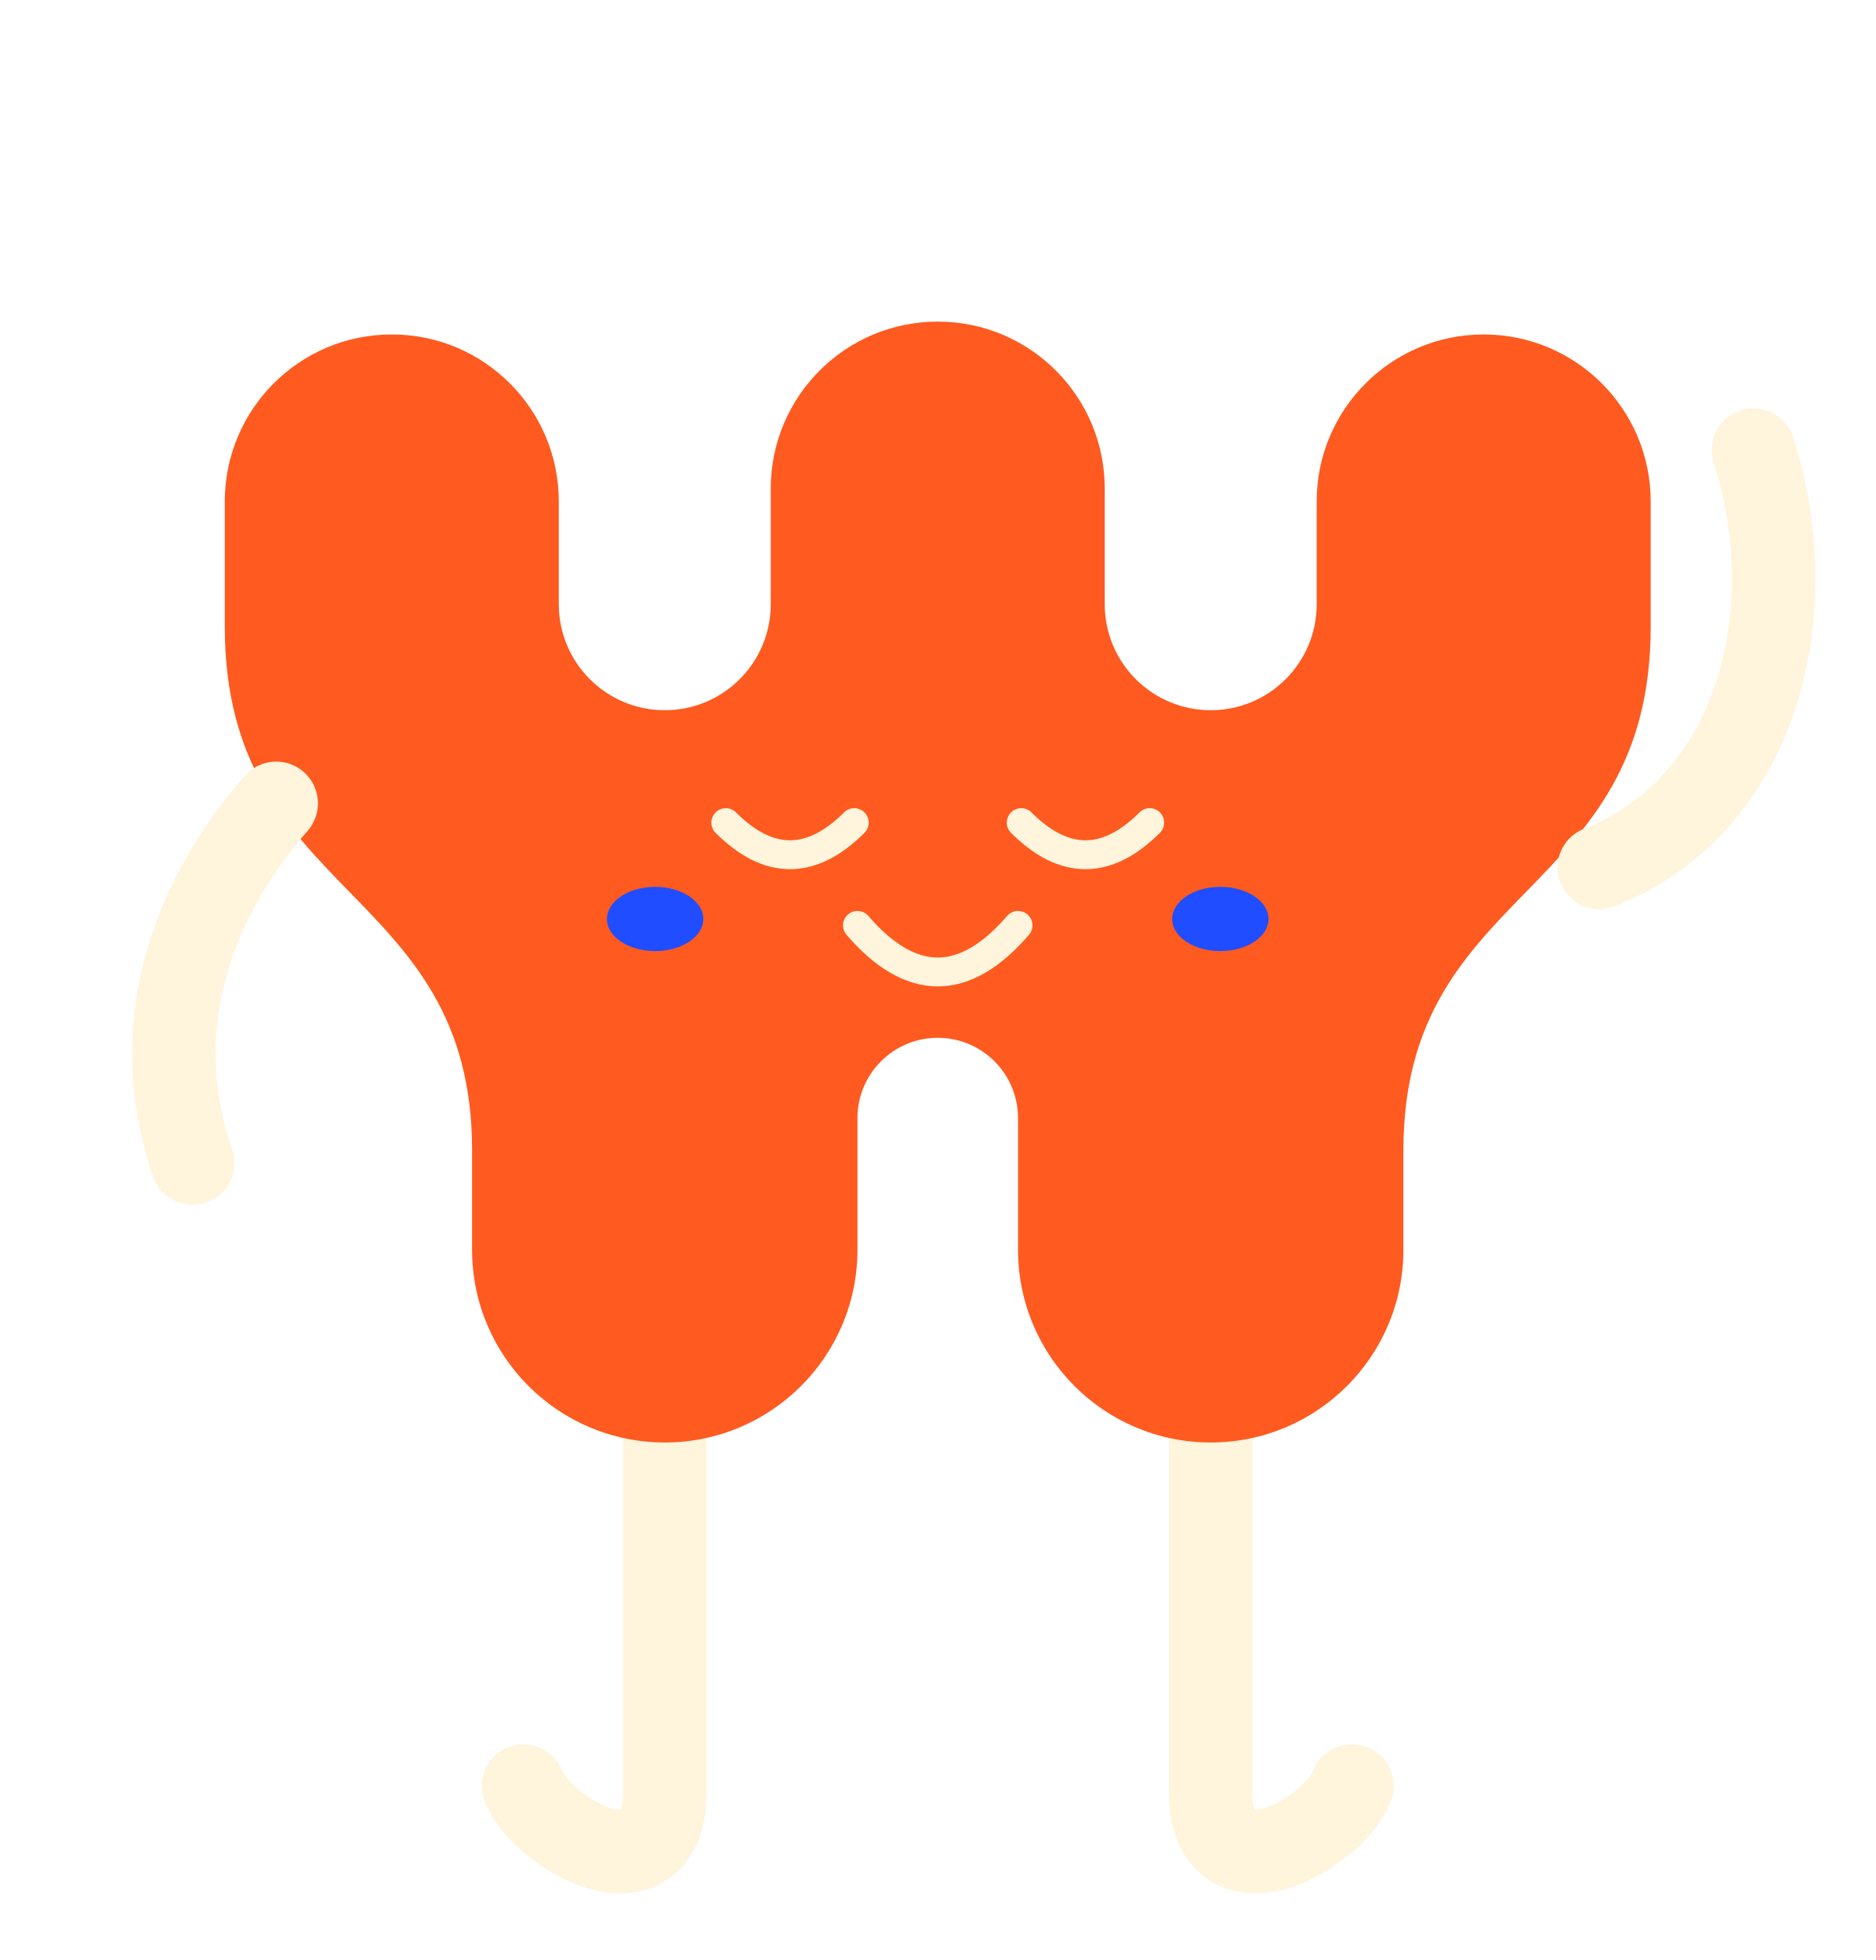
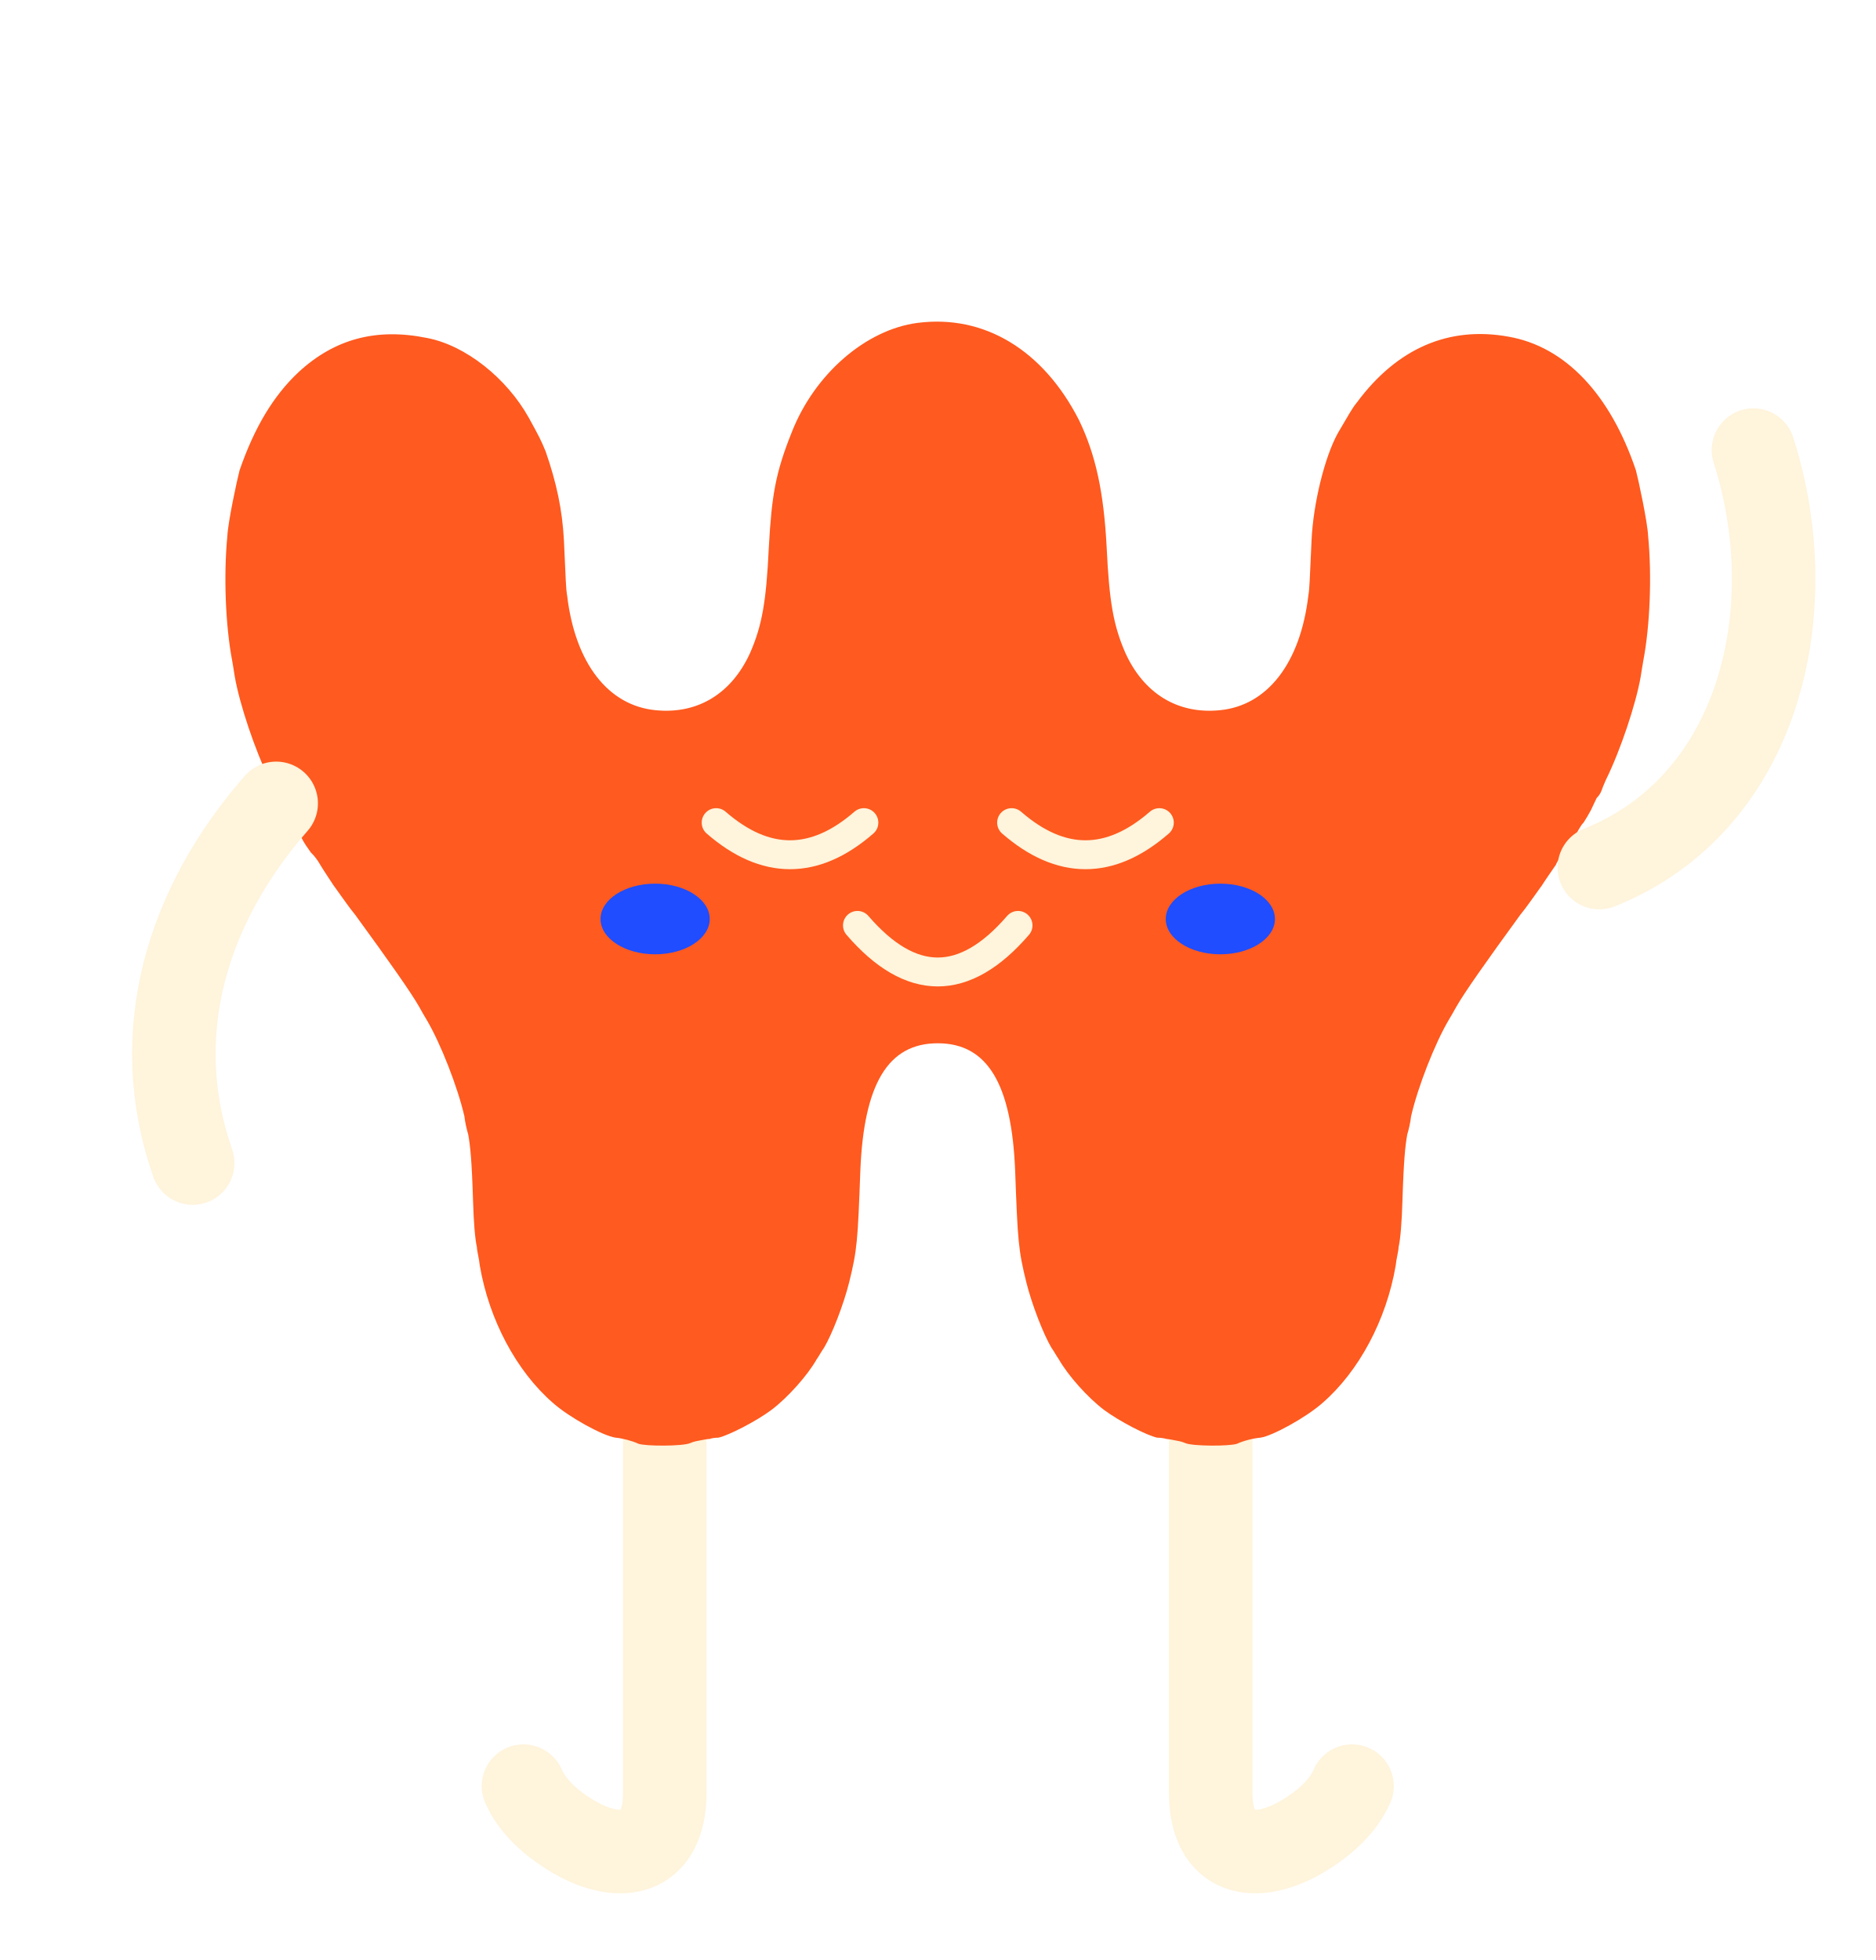
<svg xmlns="http://www.w3.org/2000/svg" class="wovi-mascot" data-pose="hello" width="600" height="627" viewBox="-70 -100 584 610" role="img" aria-label="Wovi, hello">
  <g class="wovi-figure" style="transform-origin:222px 340px">
    <g class="wovi-limb leg-left" style="transform-origin:137px 338px">
      <path d="M137 338 L137 458 C137 478 123 480 109 472 Q97 465 93 456" fill="none" stroke="#FFF4DC" stroke-width="26" stroke-linecap="round" stroke-linejoin="round" />
    </g>
    <g class="wovi-limb leg-right" style="transform-origin:307px 338px">
      <path d="M307 338 L307 458 C307 478 321 480 335 472 Q347 465 351 456" fill="none" stroke="#FFF4DC" stroke-width="26" stroke-linecap="round" stroke-linejoin="round" />
    </g>
    <g class="wovi-body" style="transform-origin:222px 340px">
-       <path d="M0 56 L0 95 C0 180 77 175 77 258 L77 289 A60 60 0 0 0 197 289 L197 248 A25 25 0 0 1 247 248 L247 289 A60 60 0 0 0 367 289 L367 258 C367 175 444 180 444 95 L444 56 A52 52 0 0 0 340 56 L340 88 A33 33 0 0 1 274 88 L274 52 A52 52 0 0 0 170 52 L170 88 A33 33 0 0 1 104 88 L104 56 A52 52 0 0 0 0 56 Z" fill="#FF5A1F" />
+       <path d="M215.7 0.4 C199.6 2.5 183.7 16.3 176.6 34.3 C171.5 47.0 170.3 54.0 169.4 70.3 C168.6 87.2 167.3 94.6 163.6 103.1 C157.9 115.7 147.4 122.3 134.2 121.0 C119.4 119.6 109.1 106.4 106.6 85.3 C106.2 83.0 106.2 80.8 105.6 68.1 C105.1 58.6 103.3 50.2 99.9 40.4 C98.4 36.8 98.0 36.0 94.7 30.0 C87.8 17.6 75.0 7.4 63.0 5.1 C47.3 1.9 34.3 5.3 23.0 15.7 C15.1 23.1 9.2 33.0 4.6 46.3 C3.8 49.3 1.0 62.4 0.8 66.7 C-0.4 79.1 0.2 94.6 2.3 105.6 C2.5 106.9 2.9 109.0 3.1 110.5 C4.6 119.1 9.4 133.5 14.0 142.8 C14.5 143.9 15.1 145.4 15.3 146.0 C15.5 146.6 16.1 147.7 16.8 148.3 C17.2 149.2 18.0 150.7 18.6 152.1 C19.3 153.4 20.3 155.1 20.9 156.0 C21.8 156.8 22.8 158.9 23.7 160.4 C24.9 162.7 25.6 163.6 26.8 165.3 C27.9 166.3 29.1 168.0 29.7 169.1 C31.2 171.6 32.7 173.7 33.9 175.6 C34.6 176.5 35.6 178.0 36.2 178.8 C36.9 179.7 38.7 182.4 40.6 184.7 C51.1 199.1 58.0 208.9 60.5 213.3 C61.2 214.6 62.2 216.3 62.8 217.3 C67.2 224.7 72.5 238.3 74.6 247.4 C74.8 249.3 75.4 251.8 75.8 253.1 C76.4 256.5 76.9 260.7 77.3 273.8 C77.5 280.4 77.9 285.5 78.5 288.2 C78.5 289.3 79.2 291.8 79.4 293.9 C82.3 310.9 90.9 326.9 102.2 336.7 C107.4 341.3 117.9 347.0 121.7 347.5 C123.8 347.7 126.9 348.5 128.8 349.4 C131.1 350.2 142.6 350.2 144.9 349.2 C146.0 348.7 147.2 348.5 148.3 348.3 C149.3 348.1 150.4 347.9 151.0 347.9 C151.4 347.7 152.7 347.5 153.7 347.5 C156.9 346.8 165.5 342.4 170.3 338.8 C175.3 335.0 181.4 328.2 184.3 323.1 C184.9 322.3 185.8 320.6 186.6 319.5 C189.1 315.3 192.7 306.0 194.4 299.2 C196.9 289.1 197.1 286.3 197.9 264.3 C199.0 237.4 206.5 224.7 222.0 224.7 C237.5 224.7 245.0 237.4 246.1 264.3 C246.9 286.3 247.1 289.1 249.6 299.2 C251.3 306.0 254.9 315.3 257.4 319.5 C258.2 320.6 259.1 322.3 259.7 323.1 C262.6 328.2 268.7 335.0 273.7 338.8 C278.5 342.4 287.1 346.8 290.3 347.5 C291.3 347.5 292.6 347.7 293.2 347.9 C293.6 347.9 294.7 348.1 295.7 348.3 C296.8 348.5 298.0 348.7 299.1 349.2 C301.4 350.2 312.9 350.2 315.2 349.4 C317.1 348.5 320.2 347.7 322.5 347.5 C326.1 347.0 336.6 341.3 341.8 336.7 C353.1 326.9 361.7 310.9 364.6 293.9 C364.8 291.8 365.5 289.3 365.5 288.2 C366.1 285.5 366.5 280.4 366.7 273.8 C367.1 260.7 367.6 256.5 368.2 253.1 C368.6 251.8 369.2 249.3 369.4 247.4 C371.5 238.3 376.8 224.7 381.2 217.3 C381.8 216.3 382.8 214.6 383.5 213.3 C386.0 208.9 392.9 199.1 403.4 184.7 C405.3 182.4 407.1 179.7 407.8 178.8 C408.4 178.0 409.4 176.5 410.1 175.6 C411.3 173.7 412.8 171.6 414.5 169.1 C414.9 168.0 416.1 166.3 417.2 165.3 C418.4 163.6 419.1 162.7 420.3 160.4 C421.2 158.9 422.2 156.8 423.1 156.0 C423.7 155.1 424.7 153.4 425.4 152.1 C426.0 150.7 426.8 149.2 427.2 148.3 C427.9 147.7 428.5 146.6 428.7 146.0 C428.9 145.4 429.5 143.9 430.0 142.8 C434.6 133.5 439.4 119.1 440.9 110.5 C441.1 109.0 441.5 106.9 441.7 105.6 C443.8 94.6 444.4 79.1 443.2 66.7 C443.0 62.4 440.2 49.3 439.4 46.3 C431.4 22.6 417.4 7.8 399.8 4.7 C381.2 1.3 365.0 8.3 352.5 25.2 C350.8 27.3 350.0 29.0 346.6 34.7 C342.4 42.3 338.9 56.9 338.4 68.1 C337.8 80.8 337.8 83.0 337.4 85.3 C334.9 106.4 324.6 119.6 309.8 121.0 C296.6 122.3 286.1 115.7 280.4 103.1 C276.7 94.6 275.4 87.2 274.6 70.3 C273.7 53.1 271.2 41.5 266.0 30.7 C254.9 8.9 236.5 -2.3 215.7 0.4 Z" fill="#FF5A1F" />
      <g class="wovi-face">
-         <path class="wovi-eye" d="M-20 -4 Q0 16 20 -4" transform="translate(176 160)" fill="none" stroke="#FFF4DC" stroke-width="9" stroke-linecap="round" stroke-linejoin="round" />
-         <path class="wovi-eye" d="M-20 -4 Q0 16 20 -4" transform="translate(268 160)" fill="none" stroke="#FFF4DC" stroke-width="9" stroke-linecap="round" stroke-linejoin="round" />
+         <path class="wovi-eye" d="M-23 -4 Q0 16 23 -4" transform="translate(176 160)" fill="none" stroke="#FFF4DC" stroke-width="9" stroke-linecap="round" stroke-linejoin="round" />
+         <path class="wovi-eye" d="M-23 -4 Q0 16 23 -4" transform="translate(268 160)" fill="none" stroke="#FFF4DC" stroke-width="9" stroke-linecap="round" stroke-linejoin="round" />
        <path d="M-25 -7 Q0 22 25 -7" transform="translate(222 195)" fill="none" stroke="#FFF4DC" stroke-width="9" stroke-linecap="round" stroke-linejoin="round" />
-         <ellipse cx="134" cy="186" rx="15" ry="10" fill="#1F4DFF" />
-         <ellipse cx="310" cy="186" rx="15" ry="10" fill="#1F4DFF" />
+         <ellipse cx="134" cy="186" rx="17" ry="11" fill="#1F4DFF" />
+         <ellipse cx="310" cy="186" rx="17" ry="11" fill="#1F4DFF" />
      </g>
    </g>
    <g class="wovi-limb arm-left" style="transform-origin:16px 150px">
      <path d="M16 150 C-12 182 -24 222 -10 262" fill="none" stroke="#FFF4DC" stroke-width="26" stroke-linecap="round" stroke-linejoin="round" />
    </g>
    <g class="wovi-limb arm-right" style="transform-origin:428px 170px">
      <path d="M428 170 C478 150 492 90 476 40" fill="none" stroke="#FFF4DC" stroke-width="26" stroke-linecap="round" stroke-linejoin="round" />
    </g>
  </g>
</svg>
